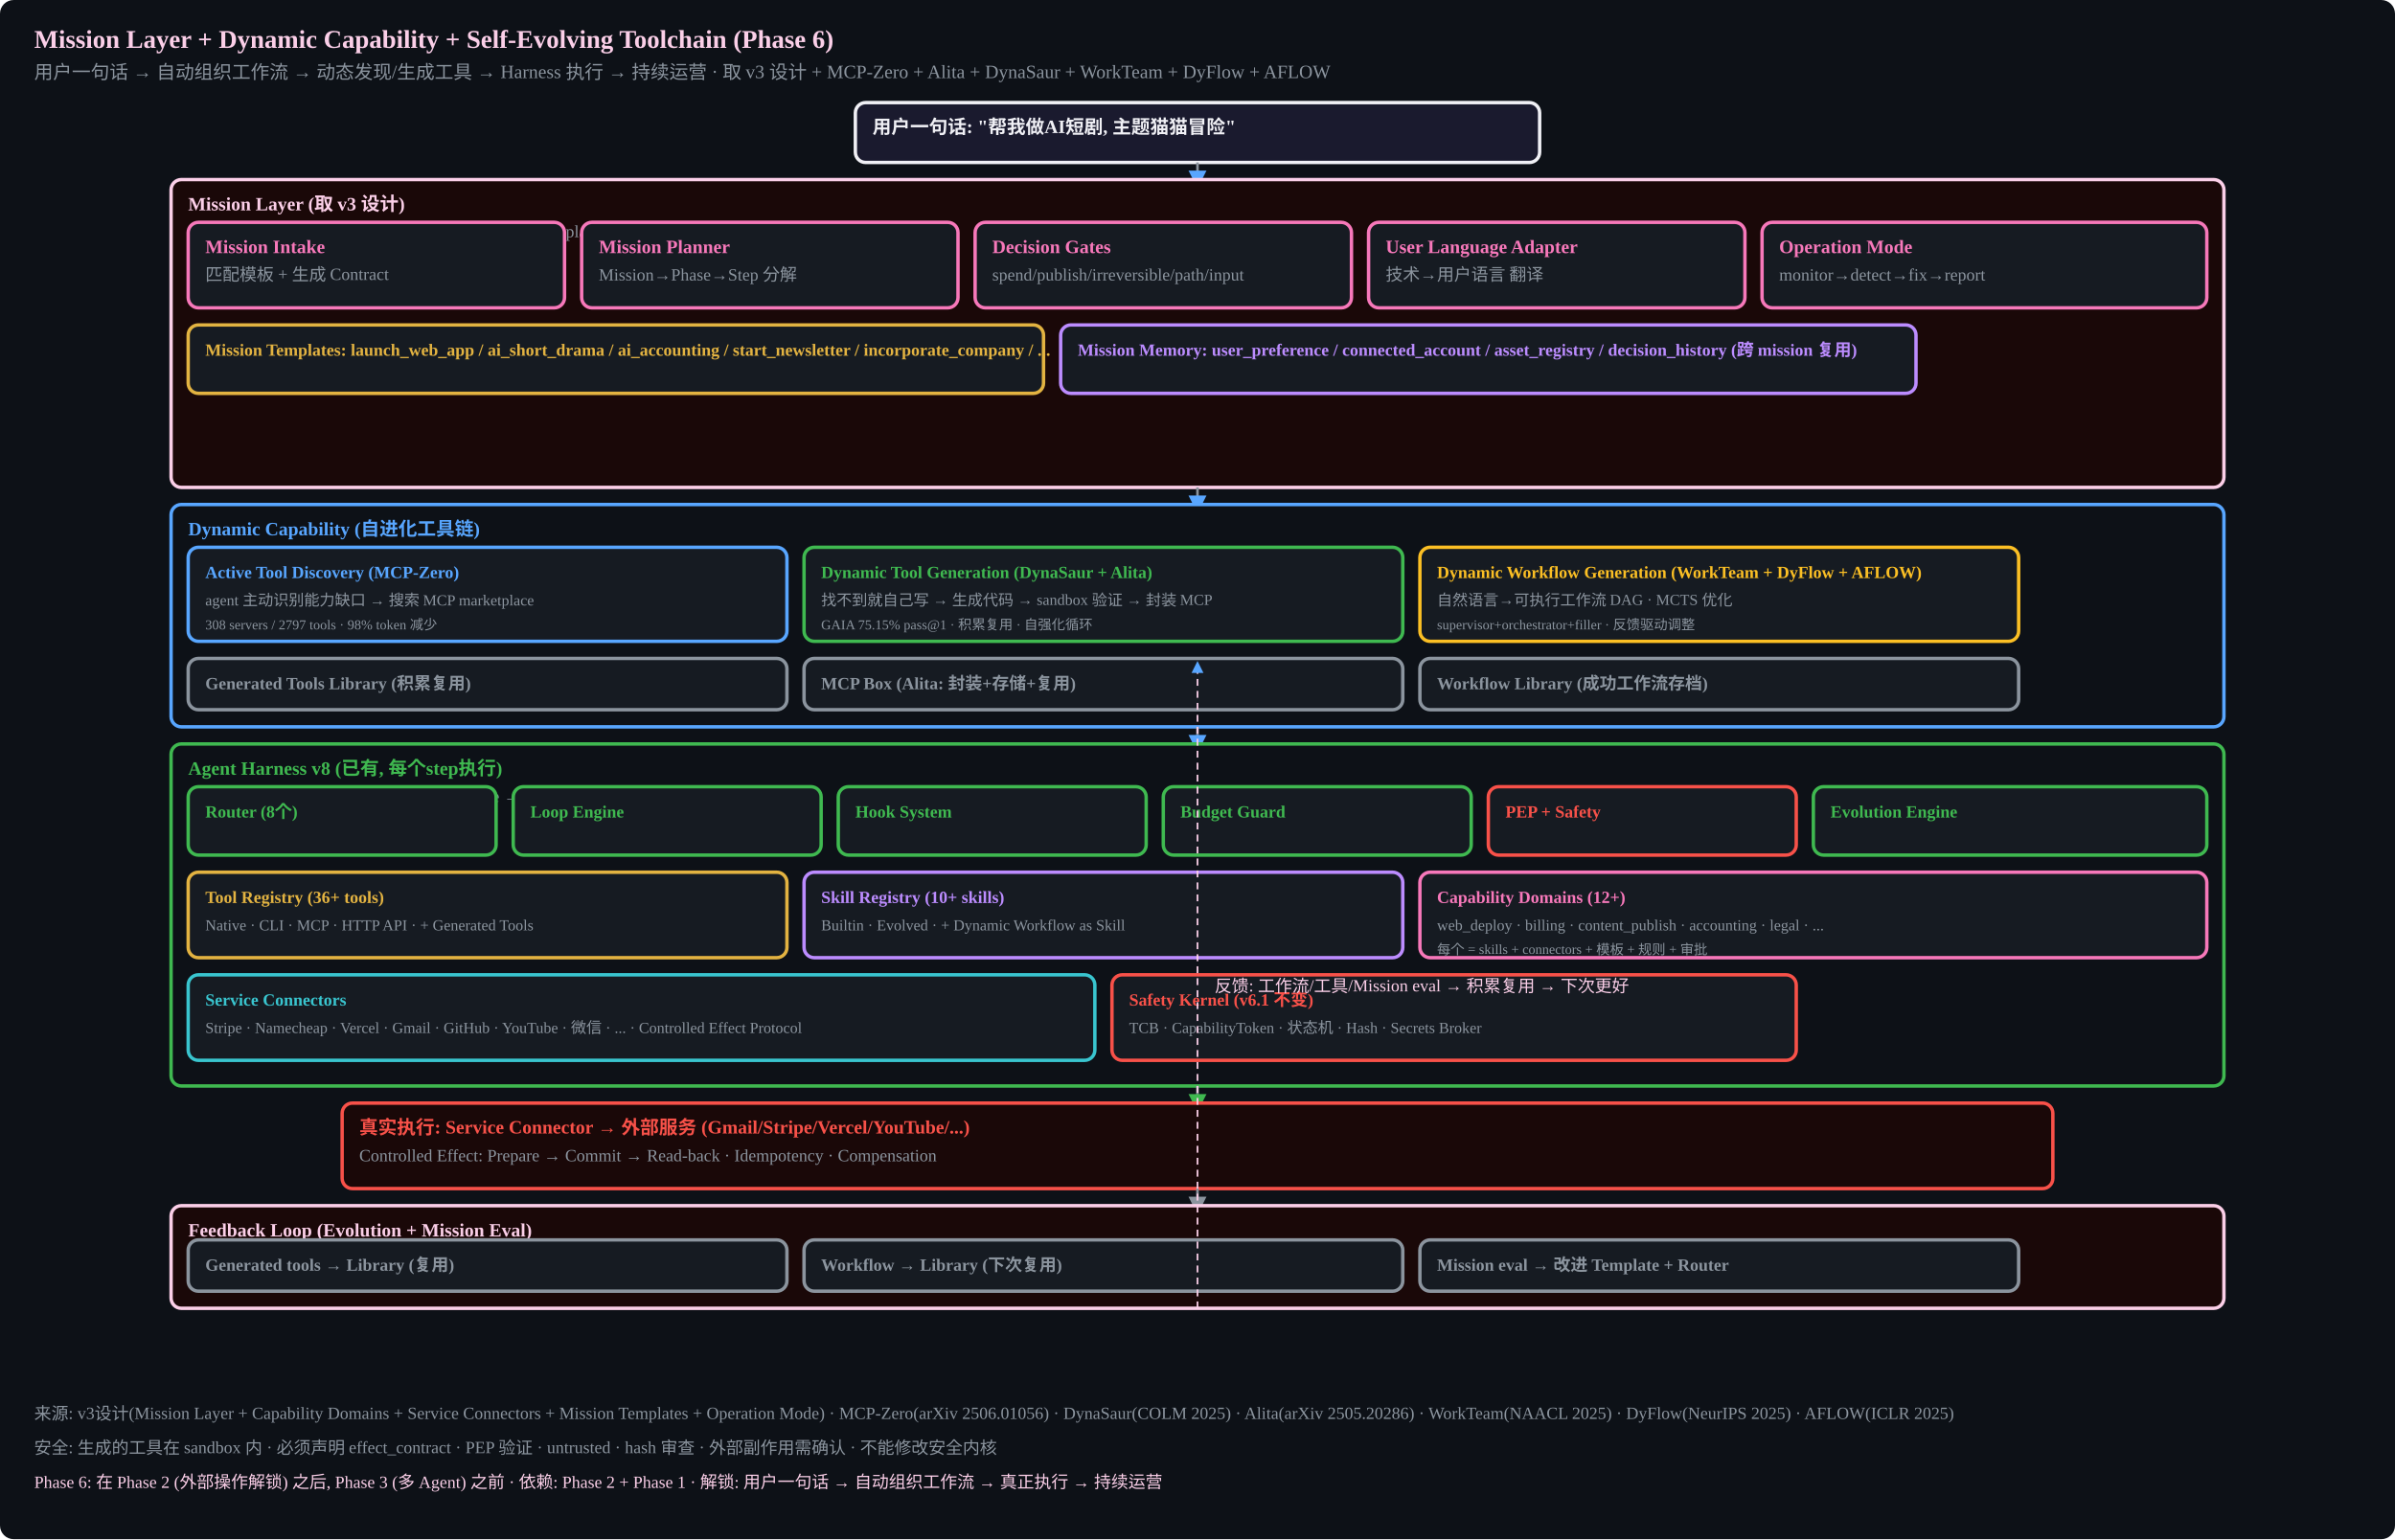
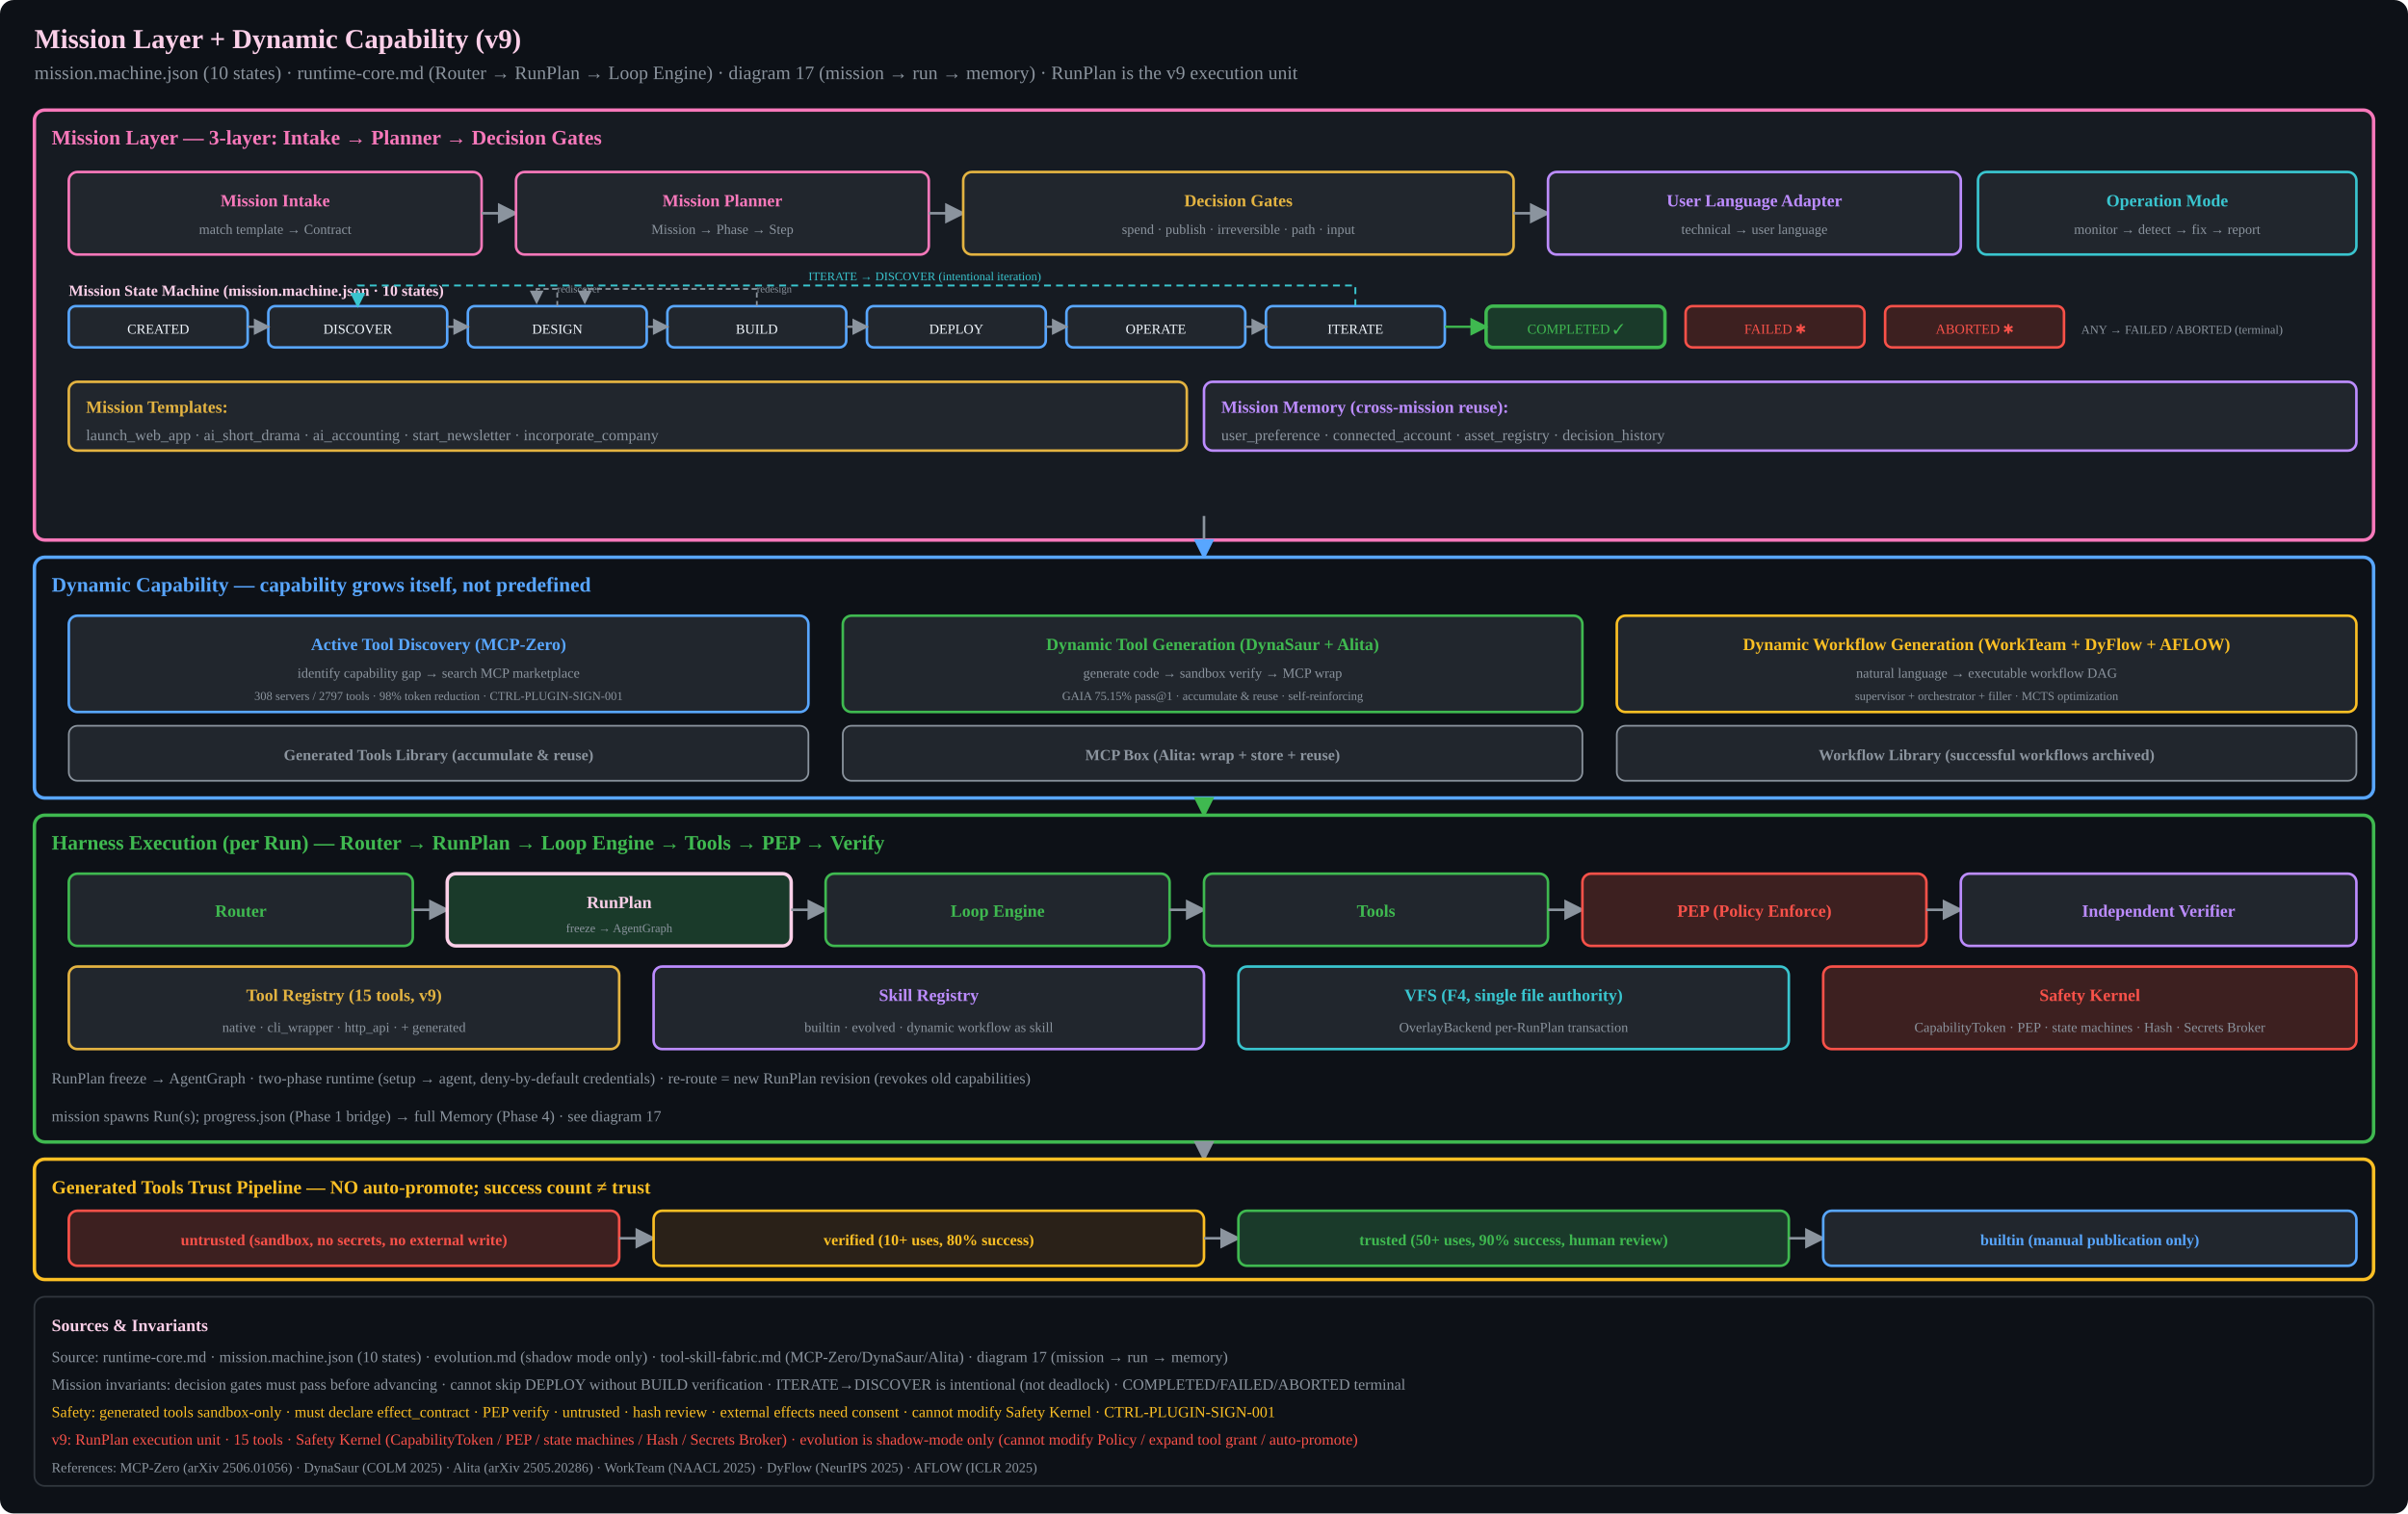
- <svg xmlns="http://www.w3.org/2000/svg" width="1400" height="900" viewBox="0 0 1400 900">
+ <svg xmlns="http://www.w3.org/2000/svg" width="1400" height="880" viewBox="0 0 1400 880">
  <defs>
-     <marker id="ar" markerWidth="7" markerHeight="7" refX="3.5" refY="3.5" orient="auto">
-       <path d="M0,0 L7,3.5 L0,7 Z" fill="#8b949e" />
+     <marker id="ar" markerWidth="8" markerHeight="8" refX="7" refY="4" orient="auto">
+       <path d="M0,0 L8,4 L0,8 Z" fill="#8b949e" />
    </marker>
-     <marker id="ab" markerWidth="7" markerHeight="7" refX="3.5" refY="3.5" orient="auto">
-       <path d="M0,0 L7,3.5 L0,7 Z" fill="#58a6ff" />
+     <marker id="ab" markerWidth="8" markerHeight="8" refX="7" refY="4" orient="auto">
+       <path d="M0,0 L8,4 L0,8 Z" fill="#58a6ff" />
    </marker>
-     <marker id="ag" markerWidth="7" markerHeight="7" refX="3.5" refY="3.5" orient="auto">
-       <path d="M0,0 L7,3.5 L0,7 Z" fill="#3fb950" />
+     <marker id="ag" markerWidth="8" markerHeight="8" refX="7" refY="4" orient="auto">
+       <path d="M0,0 L8,4 L0,8 Z" fill="#3fb950" />
+     </marker>
+     <marker id="ap" markerWidth="8" markerHeight="8" refX="7" refY="4" orient="auto">
+       <path d="M0,0 L8,4 L0,8 Z" fill="#f778ba" />
+     </marker>
+     <marker id="ac" markerWidth="8" markerHeight="8" refX="7" refY="4" orient="auto">
+       <path d="M0,0 L8,4 L0,8 Z" fill="#39c5cf" />
    </marker>
  </defs>
-   <rect x="0" y="0" width="1400" height="900" fill="#0d1117" rx="8" />
-   <text x="20" y="28" fill="#fbcfe8" font-size="15" font-weight="bold">Mission Layer + Dynamic Capability + Self-Evolving Toolchain (Phase 6)</text>
-   <text x="20" y="46" fill="#8b949e" font-size="11">用户一句话 → 自动组织工作流 → 动态发现/生成工具 → Harness 执行 → 持续运营 · 取 v3 设计 + MCP-Zero + Alita + DynaSaur + WorkTeam + DyFlow + AFLOW</text>
-   <rect x="500" y="60" width="400" height="35" fill="#1a1a2e" stroke="#f0f0f5" stroke-width="2" rx="6" />
-   <text x="510" y="78" fill="#f0f0f5" font-size="11" font-weight="bold">用户一句话: "帮我做AI短剧, 主题猫猫冒险"</text>
-   <line x1="700" y1="95" x2="700" y2="105" stroke="#8b949e" stroke-width="1.5" marker-end="url(#ab)" />
-   <rect x="100" y="105" width="1200" height="180" fill="#1a0808" stroke="#fbcfe8" stroke-width="2" rx="6" />
-   <text x="110" y="123" fill="#fbcfe8" font-size="11" font-weight="bold">Mission Layer (取 v3 设计)</text>
-   <text x="110" y="139" fill="#8b949e" font-size="10">三层 Mission Contract + Mission Loop + Mission Templates + Operation Mode + User Language Adapter</text>
-   <line x1="700" y1="285" x2="700" y2="295" stroke="#8b949e" stroke-width="1.5" marker-end="url(#ab)" />
-   <rect x="110" y="130" width="220" height="50" fill="#161b22" stroke="#f778ba" stroke-width="2" rx="6" />
-   <text x="120" y="148" fill="#f778ba" font-size="11" font-weight="bold">Mission Intake</text>
-   <text x="120" y="164" fill="#8b949e" font-size="10">匹配模板 + 生成 Contract</text>
-   <rect x="340" y="130" width="220" height="50" fill="#161b22" stroke="#f778ba" stroke-width="2" rx="6" />
-   <text x="350" y="148" fill="#f778ba" font-size="11" font-weight="bold">Mission Planner</text>
-   <text x="350" y="164" fill="#8b949e" font-size="10">Mission→Phase→Step 分解</text>
-   <rect x="570" y="130" width="220" height="50" fill="#161b22" stroke="#f778ba" stroke-width="2" rx="6" />
-   <text x="580" y="148" fill="#f778ba" font-size="11" font-weight="bold">Decision Gates</text>
-   <text x="580" y="164" fill="#8b949e" font-size="10">spend/publish/irreversible/path/input</text>
-   <rect x="800" y="130" width="220" height="50" fill="#161b22" stroke="#f778ba" stroke-width="2" rx="6" />
-   <text x="810" y="148" fill="#f778ba" font-size="11" font-weight="bold">User Language Adapter</text>
-   <text x="810" y="164" fill="#8b949e" font-size="10">技术→用户语言 翻译</text>
-   <rect x="1030" y="130" width="260" height="50" fill="#161b22" stroke="#f778ba" stroke-width="2" rx="6" />
-   <text x="1040" y="148" fill="#f778ba" font-size="11" font-weight="bold">Operation Mode</text>
-   <text x="1040" y="164" fill="#8b949e" font-size="10">monitor→detect→fix→report</text>
-   <rect x="110" y="190" width="500" height="40" fill="#161b22" stroke="#e3b341" stroke-width="2" rx="6" />
-   <text x="120" y="208" fill="#e3b341" font-size="10" font-weight="bold">Mission Templates: launch_web_app / ai_short_drama / ai_accounting / start_newsletter / incorporate_company / ...</text>
-   <rect x="620" y="190" width="500" height="40" fill="#161b22" stroke="#bc8cff" stroke-width="2" rx="6" />
-   <text x="630" y="208" fill="#bc8cff" font-size="10" font-weight="bold">Mission Memory: user_preference / connected_account / asset_registry / decision_history (跨 mission 复用)</text>
-   <rect x="100" y="295" width="1200" height="130" fill="#0d1117" stroke="#58a6ff" stroke-width="2" rx="6" />
-   <text x="110" y="313" fill="#58a6ff" font-size="11" font-weight="bold">Dynamic Capability (自进化工具链)</text>
-   <text x="110" y="329" fill="#8b949e" font-size="10">不是预定义更多工具, 而是让能力自己长出来</text>
-   <line x1="700" y1="425" x2="700" y2="435" stroke="#8b949e" stroke-width="1.5" marker-end="url(#ab)" />
-   <rect x="110" y="320" width="350" height="55" fill="#161b22" stroke="#58a6ff" stroke-width="2" rx="6" />
-   <text x="120" y="338" fill="#58a6ff" font-size="10" font-weight="bold">Active Tool Discovery (MCP-Zero)</text>
-   <text x="120" y="354" fill="#8b949e" font-size="9">agent 主动识别能力缺口 → 搜索 MCP marketplace</text>
-   <text x="120" y="368" fill="#8b949e" font-size="8">308 servers / 2797 tools · 98% token 减少</text>
-   <rect x="470" y="320" width="350" height="55" fill="#161b22" stroke="#3fb950" stroke-width="2" rx="6" />
-   <text x="480" y="338" fill="#3fb950" font-size="10" font-weight="bold">Dynamic Tool Generation (DynaSaur + Alita)</text>
-   <text x="480" y="354" fill="#8b949e" font-size="9">找不到就自己写 → 生成代码 → sandbox 验证 → 封装 MCP</text>
-   <text x="480" y="368" fill="#8b949e" font-size="8">GAIA 75.15% pass@1 · 积累复用 · 自强化循环</text>
-   <rect x="830" y="320" width="350" height="55" fill="#161b22" stroke="#fbbf24" stroke-width="2" rx="6" />
-   <text x="840" y="338" fill="#fbbf24" font-size="10" font-weight="bold">Dynamic Workflow Generation (WorkTeam + DyFlow + AFLOW)</text>
-   <text x="840" y="354" fill="#8b949e" font-size="9">自然语言→可执行工作流 DAG · MCTS 优化</text>
-   <text x="840" y="368" fill="#8b949e" font-size="8">supervisor+orchestrator+filler · 反馈驱动调整</text>
-   <rect x="110" y="385" width="350" height="30" fill="#161b22" stroke="#8b949e" stroke-width="2" rx="6" />
-   <text x="120" y="403" fill="#8b949e" font-size="10" font-weight="bold">Generated Tools Library (积累复用)</text>
-   <rect x="470" y="385" width="350" height="30" fill="#161b22" stroke="#8b949e" stroke-width="2" rx="6" />
-   <text x="480" y="403" fill="#8b949e" font-size="10" font-weight="bold">MCP Box (Alita: 封装+存储+复用)</text>
-   <rect x="830" y="385" width="350" height="30" fill="#161b22" stroke="#8b949e" stroke-width="2" rx="6" />
-   <text x="840" y="403" fill="#8b949e" font-size="10" font-weight="bold">Workflow Library (成功工作流存档)</text>
-   <rect x="100" y="435" width="1200" height="200" fill="#0d1117" stroke="#3fb950" stroke-width="2" rx="6" />
-   <text x="110" y="453" fill="#3fb950" font-size="11" font-weight="bold">Agent Harness v8 (已有, 每个step执行)</text>
-   <text x="110" y="469" fill="#8b949e" font-size="10">Router → RunConfiguration → Loop Engine → Tools → PEP → Verify · 安全内核不变</text>
-   <line x1="700" y1="635" x2="700" y2="645" stroke="#8b949e" stroke-width="1.5" marker-end="url(#ag)" />
-   <rect x="110" y="460" width="180" height="40" fill="#161b22" stroke="#3fb950" stroke-width="2" rx="6" />
-   <text x="120" y="478" fill="#3fb950" font-size="10" font-weight="bold">Router (8个)</text>
-   <rect x="300" y="460" width="180" height="40" fill="#161b22" stroke="#3fb950" stroke-width="2" rx="6" />
-   <text x="310" y="478" fill="#3fb950" font-size="10" font-weight="bold">Loop Engine</text>
-   <rect x="490" y="460" width="180" height="40" fill="#161b22" stroke="#3fb950" stroke-width="2" rx="6" />
-   <text x="500" y="478" fill="#3fb950" font-size="10" font-weight="bold">Hook System</text>
-   <rect x="680" y="460" width="180" height="40" fill="#161b22" stroke="#3fb950" stroke-width="2" rx="6" />
-   <text x="690" y="478" fill="#3fb950" font-size="10" font-weight="bold">Budget Guard</text>
-   <rect x="870" y="460" width="180" height="40" fill="#161b22" stroke="#f85149" stroke-width="2" rx="6" />
-   <text x="880" y="478" fill="#f85149" font-size="10" font-weight="bold">PEP + Safety</text>
-   <rect x="1060" y="460" width="230" height="40" fill="#161b22" stroke="#3fb950" stroke-width="2" rx="6" />
-   <text x="1070" y="478" fill="#3fb950" font-size="10" font-weight="bold">Evolution Engine</text>
-   <rect x="110" y="510" width="350" height="50" fill="#161b22" stroke="#e3b341" stroke-width="2" rx="6" />
-   <text x="120" y="528" fill="#e3b341" font-size="10" font-weight="bold">Tool Registry (36+ tools)</text>
-   <text x="120" y="544" fill="#8b949e" font-size="9">Native · CLI · MCP · HTTP API · + Generated Tools</text>
-   <rect x="470" y="510" width="350" height="50" fill="#161b22" stroke="#bc8cff" stroke-width="2" rx="6" />
-   <text x="480" y="528" fill="#bc8cff" font-size="10" font-weight="bold">Skill Registry (10+ skills)</text>
-   <text x="480" y="544" fill="#8b949e" font-size="9">Builtin · Evolved · + Dynamic Workflow as Skill</text>
-   <rect x="830" y="510" width="460" height="50" fill="#161b22" stroke="#f778ba" stroke-width="2" rx="6" />
-   <text x="840" y="528" fill="#f778ba" font-size="10" font-weight="bold">Capability Domains (12+)</text>
-   <text x="840" y="544" fill="#8b949e" font-size="9">web_deploy · billing · content_publish · accounting · legal · ...</text>
-   <text x="840" y="558" fill="#8b949e" font-size="8">每个 = skills + connectors + 模板 + 规则 + 审批</text>
-   <rect x="110" y="570" width="530" height="50" fill="#161b22" stroke="#39c5cf" stroke-width="2" rx="6" />
-   <text x="120" y="588" fill="#39c5cf" font-size="10" font-weight="bold">Service Connectors</text>
-   <text x="120" y="604" fill="#8b949e" font-size="9">Stripe · Namecheap · Vercel · Gmail · GitHub · YouTube · 微信 · ... · Controlled Effect Protocol</text>
-   <rect x="650" y="570" width="400" height="50" fill="#161b22" stroke="#f85149" stroke-width="2" rx="6" />
-   <text x="660" y="588" fill="#f85149" font-size="10" font-weight="bold">Safety Kernel (v6.1 不变)</text>
-   <text x="660" y="604" fill="#8b949e" font-size="9">TCB · CapabilityToken · 状态机 · Hash · Secrets Broker</text>
-   <rect x="200" y="645" width="1000" height="50" fill="#1a0808" stroke="#f85149" stroke-width="2" rx="6" />
-   <text x="210" y="663" fill="#f85149" font-size="11" font-weight="bold">真实执行: Service Connector → 外部服务 (Gmail/Stripe/Vercel/YouTube/...)</text>
-   <text x="210" y="679" fill="#8b949e" font-size="10">Controlled Effect: Prepare → Commit → Read-back · Idempotency · Compensation</text>
-   <line x1="700" y1="695" x2="700" y2="705" stroke="#8b949e" stroke-width="1.5" marker-end="url(#ar)" />
-   <rect x="100" y="705" width="1200" height="60" fill="#1a0808" stroke="#fbcfe8" stroke-width="2" rx="6" />
-   <text x="110" y="723" fill="#fbcfe8" font-size="11" font-weight="bold">Feedback Loop (Evolution + Mission Eval)</text>
-   <rect x="110" y="725" width="350" height="30" fill="#161b22" stroke="#8b949e" stroke-width="2" rx="6" />
-   <text x="120" y="743" fill="#8b949e" font-size="10" font-weight="bold">Generated tools → Library (复用)</text>
-   <rect x="470" y="725" width="350" height="30" fill="#161b22" stroke="#8b949e" stroke-width="2" rx="6" />
-   <text x="480" y="743" fill="#8b949e" font-size="10" font-weight="bold">Workflow → Library (下次复用)</text>
-   <rect x="830" y="725" width="350" height="30" fill="#161b22" stroke="#8b949e" stroke-width="2" rx="6" />
-   <text x="840" y="743" fill="#8b949e" font-size="10" font-weight="bold">Mission eval → 改进 Template + Router</text>
-   <path d="M 700 765 Q 700 400 700 390" fill="none" stroke="#fbcfe8" stroke-width="1" stroke-dasharray="4,3" marker-end="url(#ab)" />
-   <text x="710" y="580" fill="#fbcfe8" font-size="10">反馈: 工作流/工具/Mission eval → 积累复用 → 下次更好</text>
-   <text x="20" y="830" fill="#8b949e" font-size="10">来源: v3设计(Mission Layer + Capability Domains + Service Connectors + Mission Templates + Operation Mode) · MCP-Zero(arXiv 2506.01056) · DynaSaur(COLM 2025) · Alita(arXiv 2505.20286) · WorkTeam(NAACL 2025) · DyFlow(NeurIPS 2025) · AFLOW(ICLR 2025)</text>
-   <text x="20" y="850" fill="#8b949e" font-size="10">安全: 生成的工具在 sandbox 内 · 必须声明 effect_contract · PEP 验证 · untrusted · hash 审查 · 外部副作用需确认 · 不能修改安全内核</text>
-   <text x="20" y="870" fill="#fbcfe8" font-size="10">Phase 6: 在 Phase 2 (外部操作解锁) 之后, Phase 3 (多 Agent) 之前 · 依赖: Phase 2 + Phase 1 · 解锁: 用户一句话 → 自动组织工作流 → 真正执行 → 持续运营</text>
+   <rect x="0" y="0" width="1400" height="880" fill="#0d1117" rx="8" />
+   <text x="20" y="28" fill="#fbcfe8" font-size="16" font-weight="bold">Mission Layer + Dynamic Capability (v9)</text>
+   <text x="20" y="46" fill="#8b949e" font-size="11">mission.machine.json (10 states) · runtime-core.md (Router → RunPlan → Loop Engine) · diagram 17 (mission → run → memory) · RunPlan is the v9 execution unit</text>
+   <rect x="20" y="64" width="1360" height="250" fill="#161b22" stroke="#f778ba" stroke-width="2" rx="6" />
+   <text x="30" y="84" fill="#f778ba" font-size="12" font-weight="bold">Mission Layer — 3-layer: Intake → Planner → Decision Gates</text>
+   <rect x="40" y="100" width="240" height="48" fill="#21262d" stroke="#f778ba" stroke-width="1.5" rx="5" />
+   <text x="160" y="120" fill="#f778ba" font-size="10" font-weight="bold" text-anchor="middle">Mission Intake</text>
+   <text x="160" y="136" fill="#8b949e" font-size="8" text-anchor="middle">match template → Contract</text>
+   <line x1="280" y1="124" x2="300" y2="124" stroke="#8b949e" stroke-width="1.5" marker-end="url(#ar)" />
+   <rect x="300" y="100" width="240" height="48" fill="#21262d" stroke="#f778ba" stroke-width="1.5" rx="5" />
+   <text x="420" y="120" fill="#f778ba" font-size="10" font-weight="bold" text-anchor="middle">Mission Planner</text>
+   <text x="420" y="136" fill="#8b949e" font-size="8" text-anchor="middle">Mission → Phase → Step</text>
+   <line x1="540" y1="124" x2="560" y2="124" stroke="#8b949e" stroke-width="1.5" marker-end="url(#ar)" />
+   <rect x="560" y="100" width="320" height="48" fill="#21262d" stroke="#e3b341" stroke-width="1.5" rx="5" />
+   <text x="720" y="120" fill="#e3b341" font-size="10" font-weight="bold" text-anchor="middle">Decision Gates</text>
+   <text x="720" y="136" fill="#8b949e" font-size="8" text-anchor="middle">spend · publish · irreversible · path · input</text>
+   <line x1="880" y1="124" x2="900" y2="124" stroke="#8b949e" stroke-width="1.5" marker-end="url(#ar)" />
+   <rect x="900" y="100" width="240" height="48" fill="#21262d" stroke="#bc8cff" stroke-width="1.5" rx="5" />
+   <text x="1020" y="120" fill="#bc8cff" font-size="10" font-weight="bold" text-anchor="middle">User Language Adapter</text>
+   <text x="1020" y="136" fill="#8b949e" font-size="8" text-anchor="middle">technical → user language</text>
+   <rect x="1150" y="100" width="220" height="48" fill="#21262d" stroke="#39c5cf" stroke-width="1.5" rx="5" />
+   <text x="1260" y="120" fill="#39c5cf" font-size="10" font-weight="bold" text-anchor="middle">Operation Mode</text>
+   <text x="1260" y="136" fill="#8b949e" font-size="8" text-anchor="middle">monitor → detect → fix → report</text>
+   <text x="40" y="172" fill="#fbcfe8" font-size="9" font-weight="bold">Mission State Machine (mission.machine.json · 10 states)</text>
+   <rect x="40" y="178" width="104" height="24" fill="#21262d" stroke="#58a6ff" stroke-width="1.5" rx="4" />
+   <text x="92" y="194" fill="#f0f6fc" font-size="8" text-anchor="middle">CREATED</text>
+   <rect x="156" y="178" width="104" height="24" fill="#21262d" stroke="#58a6ff" stroke-width="1.5" rx="4" />
+   <text x="208" y="194" fill="#f0f6fc" font-size="8" text-anchor="middle">DISCOVER</text>
+   <rect x="272" y="178" width="104" height="24" fill="#21262d" stroke="#58a6ff" stroke-width="1.5" rx="4" />
+   <text x="324" y="194" fill="#f0f6fc" font-size="8" text-anchor="middle">DESIGN</text>
+   <rect x="388" y="178" width="104" height="24" fill="#21262d" stroke="#58a6ff" stroke-width="1.5" rx="4" />
+   <text x="440" y="194" fill="#f0f6fc" font-size="8" text-anchor="middle">BUILD</text>
+   <rect x="504" y="178" width="104" height="24" fill="#21262d" stroke="#58a6ff" stroke-width="1.5" rx="4" />
+   <text x="556" y="194" fill="#f0f6fc" font-size="8" text-anchor="middle">DEPLOY</text>
+   <rect x="620" y="178" width="104" height="24" fill="#21262d" stroke="#58a6ff" stroke-width="1.5" rx="4" />
+   <text x="672" y="194" fill="#f0f6fc" font-size="8" text-anchor="middle">OPERATE</text>
+   <rect x="736" y="178" width="104" height="24" fill="#21262d" stroke="#58a6ff" stroke-width="1.5" rx="4" />
+   <text x="788" y="194" fill="#f0f6fc" font-size="8" text-anchor="middle">ITERATE</text>
+   <rect x="864" y="178" width="104" height="24" fill="#1a3a2a" stroke="#3fb950" stroke-width="2" rx="4" />
+   <text x="916" y="194" fill="#3fb950" font-size="8" text-anchor="middle">COMPLETED ✓</text>
+   <rect x="980" y="178" width="104" height="24" fill="#3d2020" stroke="#f85149" stroke-width="1.5" rx="4" />
+   <text x="1032" y="194" fill="#f85149" font-size="8" text-anchor="middle">FAILED ✱</text>
+   <rect x="1096" y="178" width="104" height="24" fill="#3d2020" stroke="#f85149" stroke-width="1.5" rx="4" />
+   <text x="1148" y="194" fill="#f85149" font-size="8" text-anchor="middle">ABORTED ✱</text>
+   <line x1="144" y1="190" x2="156" y2="190" stroke="#8b949e" stroke-width="1.2" marker-end="url(#ar)" />
+   <line x1="260" y1="190" x2="272" y2="190" stroke="#8b949e" stroke-width="1.2" marker-end="url(#ar)" />
+   <line x1="376" y1="190" x2="388" y2="190" stroke="#8b949e" stroke-width="1.2" marker-end="url(#ar)" />
+   <line x1="492" y1="190" x2="504" y2="190" stroke="#8b949e" stroke-width="1.2" marker-end="url(#ar)" />
+   <line x1="608" y1="190" x2="620" y2="190" stroke="#8b949e" stroke-width="1.2" marker-end="url(#ar)" />
+   <line x1="724" y1="190" x2="736" y2="190" stroke="#8b949e" stroke-width="1.2" marker-end="url(#ar)" />
+   <line x1="840" y1="190" x2="864" y2="190" stroke="#3fb950" stroke-width="1.3" marker-end="url(#ag)" />
+   <path d="M 788 178 L 788 166 L 208 166 L 208 178" fill="none" stroke="#39c5cf" stroke-width="1.1" stroke-dasharray="4,3" marker-end="url(#ac)" />
+   <text x="470" y="163" fill="#39c5cf" font-size="7">ITERATE → DISCOVER (intentional iteration)</text>
+   <path d="M 324 178 L 324 168 L 312 168 L 312 176" fill="none" stroke="#8b949e" stroke-width="1" stroke-dasharray="3,2" marker-end="url(#ar)" />
+   <text x="324" y="170" fill="#8b949e" font-size="6">rediscover</text>
+   <path d="M 440 178 L 440 168 L 340 168 L 340 176" fill="none" stroke="#8b949e" stroke-width="1" stroke-dasharray="3,2" marker-end="url(#ar)" />
+   <text x="440" y="170" fill="#8b949e" font-size="6">redesign</text>
+   <text x="1210" y="194" fill="#8b949e" font-size="7">ANY → FAILED / ABORTED (terminal)</text>
+   <rect x="40" y="222" width="650" height="40" fill="#21262d" stroke="#e3b341" stroke-width="1.5" rx="5" />
+   <text x="50" y="240" fill="#e3b341" font-size="10" font-weight="bold">Mission Templates:</text>
+   <text x="50" y="256" fill="#8b949e" font-size="9">launch_web_app · ai_short_drama · ai_accounting · start_newsletter · incorporate_company</text>
+   <rect x="700" y="222" width="670" height="40" fill="#21262d" stroke="#bc8cff" stroke-width="1.5" rx="5" />
+   <text x="710" y="240" fill="#bc8cff" font-size="10" font-weight="bold">Mission Memory (cross-mission reuse):</text>
+   <text x="710" y="256" fill="#8b949e" font-size="9">user_preference · connected_account · asset_registry · decision_history</text>
+   <line x1="700" y1="300" x2="700" y2="324" stroke="#8b949e" stroke-width="1.5" marker-end="url(#ab)" />
+   <rect x="20" y="324" width="1360" height="140" fill="#0d1117" stroke="#58a6ff" stroke-width="2" rx="6" />
+   <text x="30" y="344" fill="#58a6ff" font-size="12" font-weight="bold">Dynamic Capability — capability grows itself, not predefined</text>
+   <rect x="40" y="358" width="430" height="56" fill="#21262d" stroke="#58a6ff" stroke-width="1.5" rx="5" />
+   <text x="255" y="378" fill="#58a6ff" font-size="10" font-weight="bold" text-anchor="middle">Active Tool Discovery (MCP-Zero)</text>
+   <text x="255" y="394" fill="#8b949e" font-size="8" text-anchor="middle">identify capability gap → search MCP marketplace</text>
+   <text x="255" y="407" fill="#8b949e" font-size="7" text-anchor="middle">308 servers / 2797 tools · 98% token reduction · CTRL-PLUGIN-SIGN-001</text>
+   <rect x="490" y="358" width="430" height="56" fill="#21262d" stroke="#3fb950" stroke-width="1.5" rx="5" />
+   <text x="705" y="378" fill="#3fb950" font-size="10" font-weight="bold" text-anchor="middle">Dynamic Tool Generation (DynaSaur + Alita)</text>
+   <text x="705" y="394" fill="#8b949e" font-size="8" text-anchor="middle">generate code → sandbox verify → MCP wrap</text>
+   <text x="705" y="407" fill="#8b949e" font-size="7" text-anchor="middle">GAIA 75.15% pass@1 · accumulate &amp; reuse · self-reinforcing</text>
+   <rect x="940" y="358" width="430" height="56" fill="#21262d" stroke="#fbbf24" stroke-width="1.5" rx="5" />
+   <text x="1155" y="378" fill="#fbbf24" font-size="10" font-weight="bold" text-anchor="middle">Dynamic Workflow Generation (WorkTeam + DyFlow + AFLOW)</text>
+   <text x="1155" y="394" fill="#8b949e" font-size="8" text-anchor="middle">natural language → executable workflow DAG</text>
+   <text x="1155" y="407" fill="#8b949e" font-size="7" text-anchor="middle">supervisor + orchestrator + filler · MCTS optimization</text>
+   <rect x="40" y="422" width="430" height="32" fill="#21262d" stroke="#8b949e" stroke-width="1" rx="5" />
+   <text x="255" y="442" fill="#8b949e" font-size="9" font-weight="bold" text-anchor="middle">Generated Tools Library (accumulate &amp; reuse)</text>
+   <rect x="490" y="422" width="430" height="32" fill="#21262d" stroke="#8b949e" stroke-width="1" rx="5" />
+   <text x="705" y="442" fill="#8b949e" font-size="9" font-weight="bold" text-anchor="middle">MCP Box (Alita: wrap + store + reuse)</text>
+   <rect x="940" y="422" width="430" height="32" fill="#21262d" stroke="#8b949e" stroke-width="1" rx="5" />
+   <text x="1155" y="442" fill="#8b949e" font-size="9" font-weight="bold" text-anchor="middle">Workflow Library (successful workflows archived)</text>
+   <line x1="700" y1="464" x2="700" y2="474" stroke="#8b949e" stroke-width="1.5" marker-end="url(#ag)" />
+   <rect x="20" y="474" width="1360" height="190" fill="#0d1117" stroke="#3fb950" stroke-width="2" rx="6" />
+   <text x="30" y="494" fill="#3fb950" font-size="12" font-weight="bold">Harness Execution (per Run) — Router → RunPlan → Loop Engine → Tools → PEP → Verify</text>
+   <rect x="40" y="508" width="200" height="42" fill="#21262d" stroke="#3fb950" stroke-width="1.5" rx="5" />
+   <text x="140" y="533" fill="#3fb950" font-size="10" font-weight="bold" text-anchor="middle">Router</text>
+   <line x1="240" y1="529" x2="260" y2="529" stroke="#8b949e" stroke-width="1.5" marker-end="url(#ar)" />
+   <rect x="260" y="508" width="200" height="42" fill="#1a3a2a" stroke="#fbcfe8" stroke-width="2" rx="5" />
+   <text x="360" y="528" fill="#fbcfe8" font-size="10" font-weight="bold" text-anchor="middle">RunPlan</text>
+   <text x="360" y="542" fill="#8b949e" font-size="7" text-anchor="middle">freeze → AgentGraph</text>
+   <line x1="460" y1="529" x2="480" y2="529" stroke="#8b949e" stroke-width="1.5" marker-end="url(#ar)" />
+   <rect x="480" y="508" width="200" height="42" fill="#21262d" stroke="#3fb950" stroke-width="1.5" rx="5" />
+   <text x="580" y="533" fill="#3fb950" font-size="10" font-weight="bold" text-anchor="middle">Loop Engine</text>
+   <line x1="680" y1="529" x2="700" y2="529" stroke="#8b949e" stroke-width="1.5" marker-end="url(#ar)" />
+   <rect x="700" y="508" width="200" height="42" fill="#21262d" stroke="#3fb950" stroke-width="1.5" rx="5" />
+   <text x="800" y="533" fill="#3fb950" font-size="10" font-weight="bold" text-anchor="middle">Tools</text>
+   <line x1="900" y1="529" x2="920" y2="529" stroke="#8b949e" stroke-width="1.5" marker-end="url(#ar)" />
+   <rect x="920" y="508" width="200" height="42" fill="#3d2020" stroke="#f85149" stroke-width="1.5" rx="5" />
+   <text x="1020" y="533" fill="#f85149" font-size="10" font-weight="bold" text-anchor="middle">PEP (Policy Enforce)</text>
+   <line x1="1120" y1="529" x2="1140" y2="529" stroke="#8b949e" stroke-width="1.5" marker-end="url(#ar)" />
+   <rect x="1140" y="508" width="230" height="42" fill="#21262d" stroke="#bc8cff" stroke-width="1.5" rx="5" />
+   <text x="1255" y="533" fill="#bc8cff" font-size="10" font-weight="bold" text-anchor="middle">Independent Verifier</text>
+   <rect x="40" y="562" width="320" height="48" fill="#21262d" stroke="#e3b341" stroke-width="1.5" rx="5" />
+   <text x="200" y="582" fill="#e3b341" font-size="10" font-weight="bold" text-anchor="middle">Tool Registry (15 tools, v9)</text>
+   <text x="200" y="600" fill="#8b949e" font-size="8" text-anchor="middle">native · cli_wrapper · http_api · + generated</text>
+   <rect x="380" y="562" width="320" height="48" fill="#21262d" stroke="#bc8cff" stroke-width="1.5" rx="5" />
+   <text x="540" y="582" fill="#bc8cff" font-size="10" font-weight="bold" text-anchor="middle">Skill Registry</text>
+   <text x="540" y="600" fill="#8b949e" font-size="8" text-anchor="middle">builtin · evolved · dynamic workflow as skill</text>
+   <rect x="720" y="562" width="320" height="48" fill="#21262d" stroke="#39c5cf" stroke-width="1.5" rx="5" />
+   <text x="880" y="582" fill="#39c5cf" font-size="10" font-weight="bold" text-anchor="middle">VFS (F4, single file authority)</text>
+   <text x="880" y="600" fill="#8b949e" font-size="8" text-anchor="middle">OverlayBackend per-RunPlan transaction</text>
+   <rect x="1060" y="562" width="310" height="48" fill="#3d2020" stroke="#f85149" stroke-width="1.5" rx="5" />
+   <text x="1215" y="582" fill="#f85149" font-size="10" font-weight="bold" text-anchor="middle">Safety Kernel</text>
+   <text x="1215" y="600" fill="#8b949e" font-size="8" text-anchor="middle">CapabilityToken · PEP · state machines · Hash · Secrets Broker</text>
+   <text x="30" y="630" fill="#8b949e" font-size="9">RunPlan freeze → AgentGraph · two-phase runtime (setup → agent, deny-by-default credentials) · re-route = new RunPlan revision (revokes old capabilities)</text>
+   <text x="30" y="652" fill="#8b949e" font-size="9">mission spawns Run(s); progress.json (Phase 1 bridge) → full Memory (Phase 4) · see diagram 17</text>
+   <line x1="700" y1="664" x2="700" y2="674" stroke="#8b949e" stroke-width="1.5" marker-end="url(#ar)" />
+   <rect x="20" y="674" width="1360" height="70" fill="#0d1117" stroke="#fbbf24" stroke-width="2" rx="6" />
+   <text x="30" y="694" fill="#fbbf24" font-size="11" font-weight="bold">Generated Tools Trust Pipeline — NO auto-promote; success count ≠ trust</text>
+   <rect x="40" y="704" width="320" height="32" fill="#3d2020" stroke="#f85149" stroke-width="1.5" rx="5" />
+   <text x="200" y="724" fill="#f85149" font-size="9" font-weight="bold" text-anchor="middle">untrusted (sandbox, no secrets, no external write)</text>
+   <line x1="360" y1="720" x2="380" y2="720" stroke="#8b949e" stroke-width="1.5" marker-end="url(#ar)" />
+   <rect x="380" y="704" width="320" height="32" fill="#2a2118" stroke="#fbbf24" stroke-width="1.5" rx="5" />
+   <text x="540" y="724" fill="#fbbf24" font-size="9" font-weight="bold" text-anchor="middle">verified (10+ uses, 80% success)</text>
+   <line x1="700" y1="720" x2="720" y2="720" stroke="#8b949e" stroke-width="1.5" marker-end="url(#ar)" />
+   <rect x="720" y="704" width="320" height="32" fill="#1a3a2a" stroke="#3fb950" stroke-width="1.5" rx="5" />
+   <text x="880" y="724" fill="#3fb950" font-size="9" font-weight="bold" text-anchor="middle">trusted (50+ uses, 90% success, human review)</text>
+   <line x1="1040" y1="720" x2="1060" y2="720" stroke="#8b949e" stroke-width="1.5" marker-end="url(#ar)" />
+   <rect x="1060" y="704" width="310" height="32" fill="#21262d" stroke="#58a6ff" stroke-width="1.5" rx="5" />
+   <text x="1215" y="724" fill="#58a6ff" font-size="9" font-weight="bold" text-anchor="middle">builtin (manual publication only)</text>
+   <rect x="20" y="754" width="1360" height="110" fill="#0d1117" stroke="#30363d" stroke-width="1" rx="6" />
+   <text x="30" y="774" fill="#fbcfe8" font-size="10" font-weight="bold">Sources &amp; Invariants</text>
+   <text x="30" y="792" fill="#8b949e" font-size="9">Source: runtime-core.md · mission.machine.json (10 states) · evolution.md (shadow mode only) · tool-skill-fabric.md (MCP-Zero/DynaSaur/Alita) · diagram 17 (mission → run → memory)</text>
+   <text x="30" y="808" fill="#8b949e" font-size="9">Mission invariants: decision gates must pass before advancing · cannot skip DEPLOY without BUILD verification · ITERATE→DISCOVER is intentional (not deadlock) · COMPLETED/FAILED/ABORTED terminal</text>
+   <text x="30" y="824" fill="#fbbf24" font-size="9">Safety: generated tools sandbox-only · must declare effect_contract · PEP verify · untrusted · hash review · external effects need consent · cannot modify Safety Kernel · CTRL-PLUGIN-SIGN-001</text>
+   <text x="30" y="840" fill="#f85149" font-size="9">v9: RunPlan execution unit · 15 tools · Safety Kernel (CapabilityToken / PEP / state machines / Hash / Secrets Broker) · evolution is shadow-mode only (cannot modify Policy / expand tool grant / auto-promote)</text>
+   <text x="30" y="856" fill="#8b949e" font-size="8">References: MCP-Zero (arXiv 2506.01056) · DynaSaur (COLM 2025) · Alita (arXiv 2505.20286) · WorkTeam (NAACL 2025) · DyFlow (NeurIPS 2025) · AFLOW (ICLR 2025)</text>
</svg>
